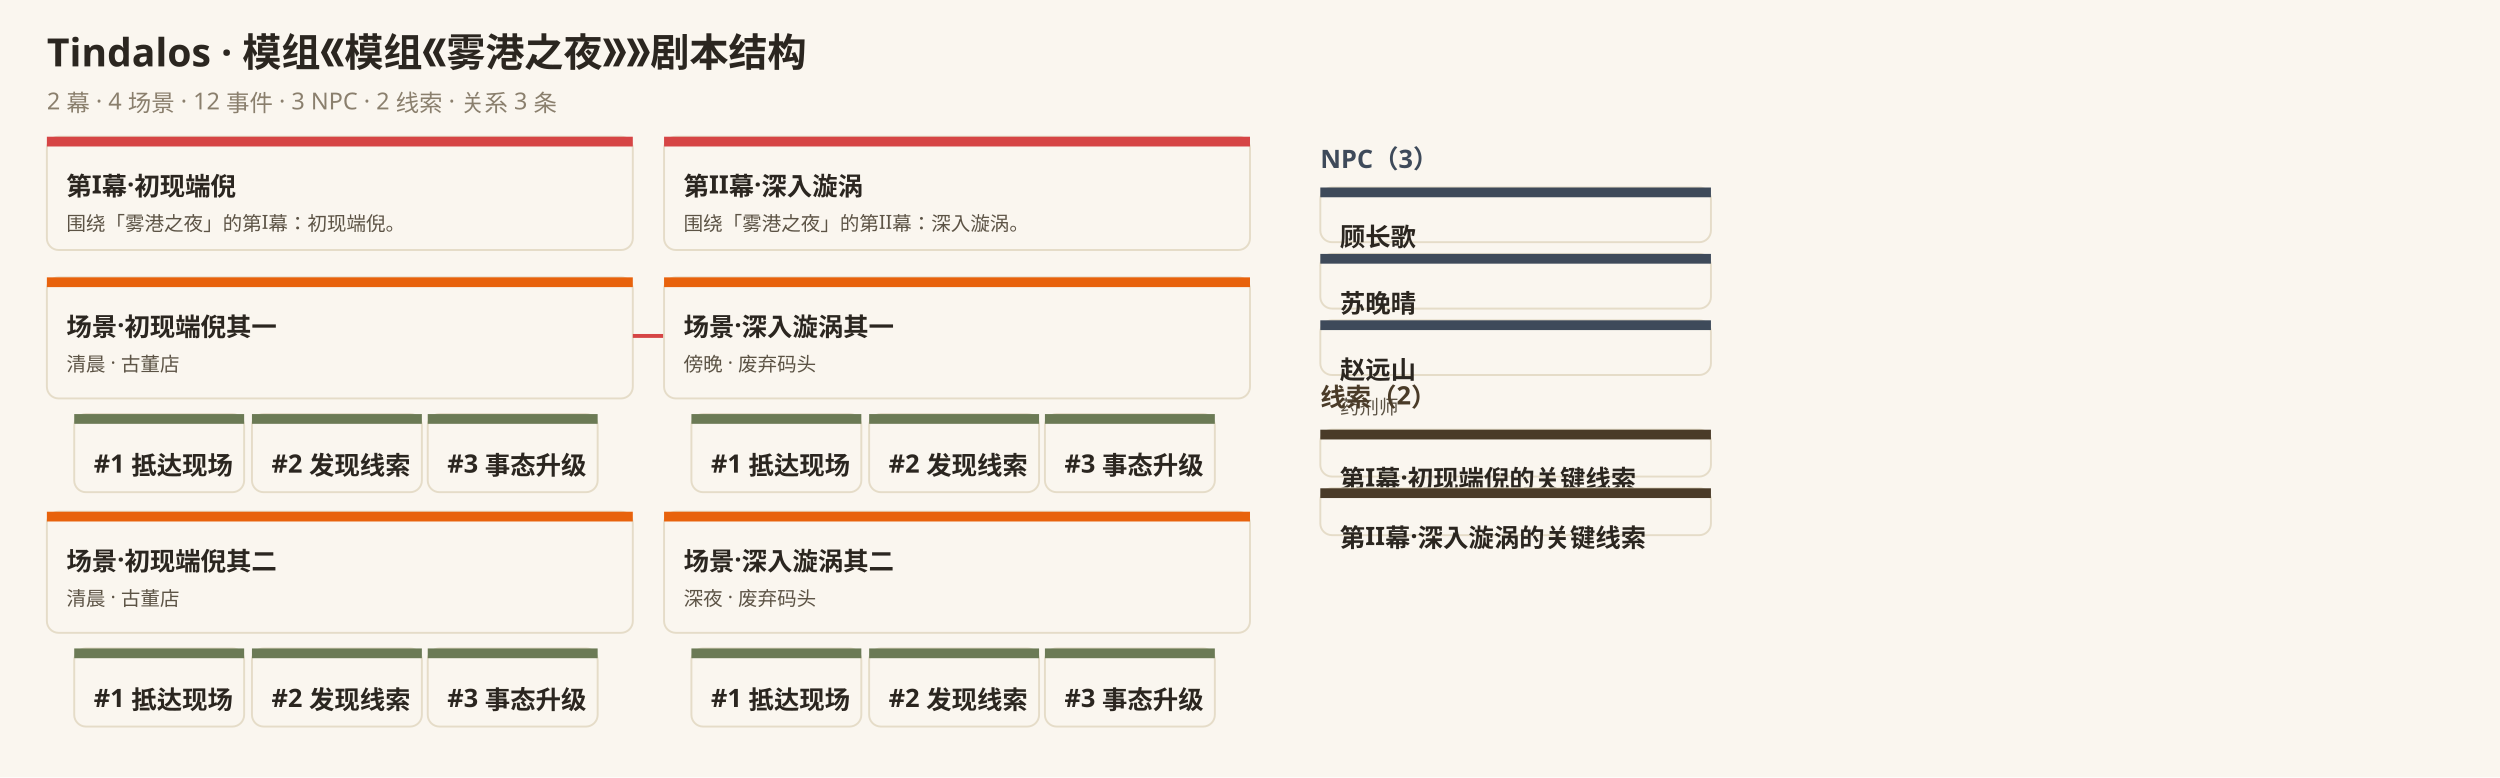
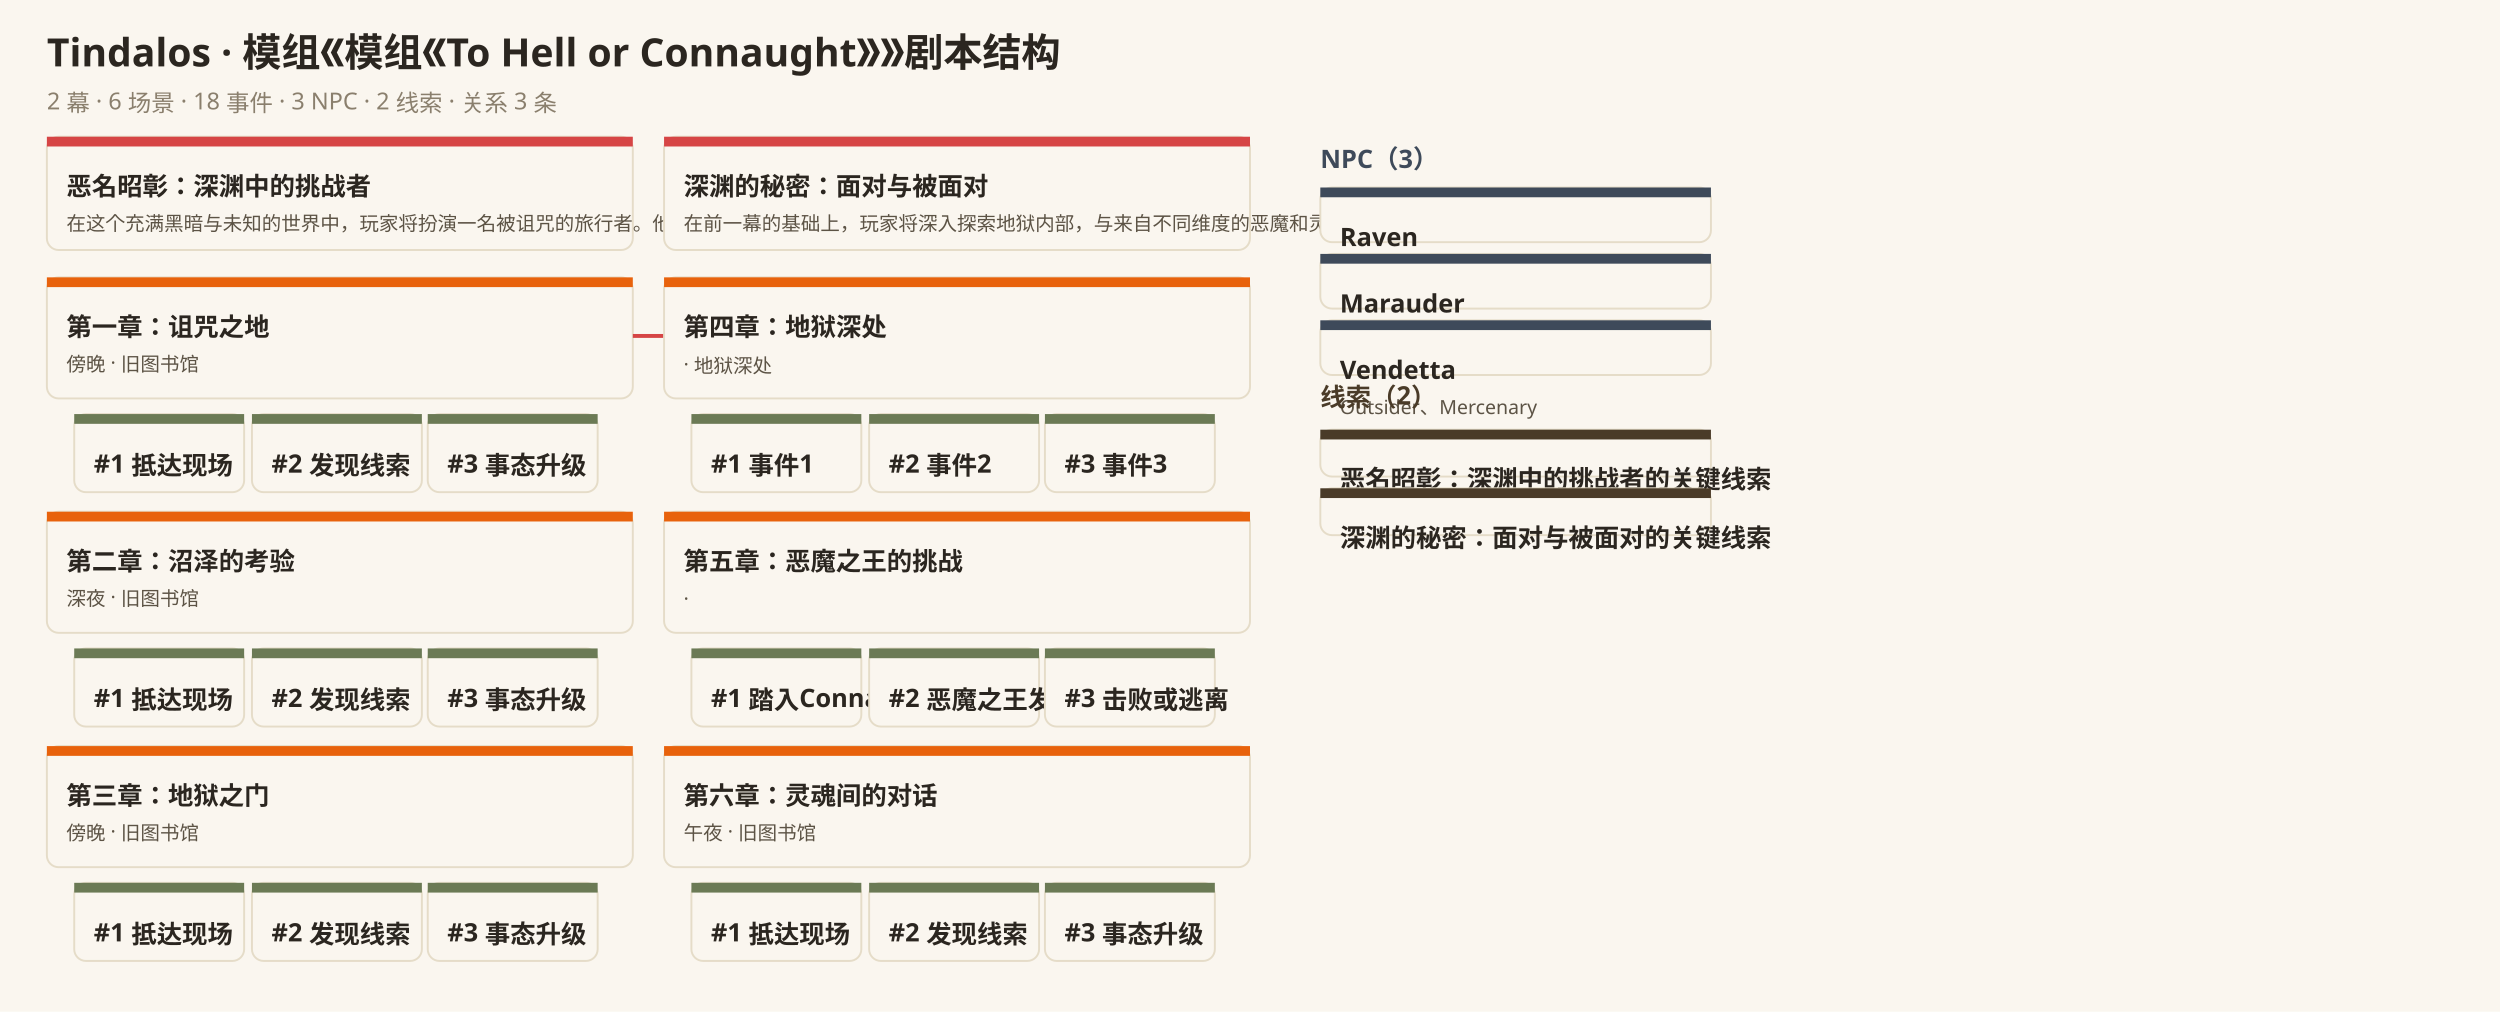
- <svg xmlns="http://www.w3.org/2000/svg" viewBox="0 0 1280 398" font-family="sans-serif">
-   <rect width="1280" height="398" fill="#FAF6EF" />
-   <text x="24" y="34" font-size="20" font-weight="800" fill="#2B2620" font-family="Century Gothic, sans-serif">Tindalos · 模组《模组《雾港之夜》》剧本结构</text>
-   <text x="24" y="56" font-size="12" fill="#8A7F6D">2 幕 · 4 场景 · 12 事件 · 3 NPC · 2 线索 · 关系 3 条</text>
+ <svg xmlns="http://www.w3.org/2000/svg" viewBox="0 0 1280 518" font-family="sans-serif">
+   <rect width="1280" height="518" fill="#FAF6EF" />
+   <text x="24" y="34" font-size="20" font-weight="800" fill="#2B2620" font-family="Century Gothic, sans-serif">Tindalos · 模组《模组《To Hell or Connaught》》剧本结构</text>
+   <text x="24" y="56" font-size="12" fill="#8A7F6D">2 幕 · 6 场景 · 18 事件 · 3 NPC · 2 线索 · 关系 3 条</text>
  <rect x="24" y="70" width="300" height="58" rx="6" fill="#FAF6EF" stroke="#E5DCC8" stroke-width="1" />
  <rect x="24" y="70" width="300" height="5" fill="#D64545" />
-   <text x="34" y="100" font-size="13" font-weight="700" fill="#2B2620" font-family="Century Gothic, sans-serif">第I幕·初现端倪</text>
-   <text x="34" y="118" font-size="10" fill="#5C5345" font-family="sans-serif">围绕「雾港之夜」的第I幕：初现端倪。</text>
+   <text x="34" y="100" font-size="13" font-weight="700" fill="#2B2620" font-family="Century Gothic, sans-serif">恶名昭彰：深渊中的挑战者</text>
+   <text x="34" y="118" font-size="10" fill="#5C5345" font-family="sans-serif">在这个充满黑暗与未知的世界中，玩家将扮演一名被诅咒的旅行者。他们必须</text>
  <rect x="24" y="142" width="300" height="62" rx="6" fill="#FAF6EF" stroke="#E5DCC8" stroke-width="1" />
  <rect x="24" y="142" width="300" height="5" fill="#E8620C" />
-   <text x="34" y="172" font-size="13" font-weight="700" fill="#2B2620" font-family="Century Gothic, sans-serif">场景·初现端倪其一</text>
-   <text x="34" y="190" font-size="10" fill="#5C5345" font-family="sans-serif">清晨 · 古董店</text>
+   <text x="34" y="172" font-size="13" font-weight="700" fill="#2B2620" font-family="Century Gothic, sans-serif">第一章：诅咒之地</text>
+   <text x="34" y="190" font-size="10" fill="#5C5345" font-family="sans-serif">傍晚 · 旧图书馆</text>
  <rect x="38" y="212" width="87" height="40" rx="6" fill="#FAF6EF" stroke="#E5DCC8" stroke-width="1" />
  <rect x="38" y="212" width="87" height="5" fill="#6B7A55" />
  <text x="48" y="242" font-size="13" font-weight="700" fill="#2B2620" font-family="Century Gothic, sans-serif">#1 抵达现场</text>
  <rect x="129" y="212" width="87" height="40" rx="6" fill="#FAF6EF" stroke="#E5DCC8" stroke-width="1" />
  <rect x="129" y="212" width="87" height="5" fill="#6B7A55" />
  <text x="139" y="242" font-size="13" font-weight="700" fill="#2B2620" font-family="Century Gothic, sans-serif">#2 发现线索</text>
  <rect x="219" y="212" width="87" height="40" rx="6" fill="#FAF6EF" stroke="#E5DCC8" stroke-width="1" />
  <rect x="219" y="212" width="87" height="5" fill="#6B7A55" />
  <text x="229" y="242" font-size="13" font-weight="700" fill="#2B2620" font-family="Century Gothic, sans-serif">#3 事态升级</text>
  <line x1="324" y1="172" x2="340" y2="172" stroke="#D64545" stroke-width="2" />
  <rect x="24" y="262" width="300" height="62" rx="6" fill="#FAF6EF" stroke="#E5DCC8" stroke-width="1" />
  <rect x="24" y="262" width="300" height="5" fill="#E8620C" />
-   <text x="34" y="292" font-size="13" font-weight="700" fill="#2B2620" font-family="Century Gothic, sans-serif">场景·初现端倪其二</text>
-   <text x="34" y="310" font-size="10" fill="#5C5345" font-family="sans-serif">清晨 · 古董店</text>
+   <text x="34" y="292" font-size="13" font-weight="700" fill="#2B2620" font-family="Century Gothic, sans-serif">第二章：沼泽的考验</text>
+   <text x="34" y="310" font-size="10" fill="#5C5345" font-family="sans-serif">深夜 · 旧图书馆</text>
  <rect x="38" y="332" width="87" height="40" rx="6" fill="#FAF6EF" stroke="#E5DCC8" stroke-width="1" />
  <rect x="38" y="332" width="87" height="5" fill="#6B7A55" />
  <text x="48" y="362" font-size="13" font-weight="700" fill="#2B2620" font-family="Century Gothic, sans-serif">#1 抵达现场</text>
  <rect x="129" y="332" width="87" height="40" rx="6" fill="#FAF6EF" stroke="#E5DCC8" stroke-width="1" />
  <rect x="129" y="332" width="87" height="5" fill="#6B7A55" />
  <text x="139" y="362" font-size="13" font-weight="700" fill="#2B2620" font-family="Century Gothic, sans-serif">#2 发现线索</text>
  <rect x="219" y="332" width="87" height="40" rx="6" fill="#FAF6EF" stroke="#E5DCC8" stroke-width="1" />
  <rect x="219" y="332" width="87" height="5" fill="#6B7A55" />
  <text x="229" y="362" font-size="13" font-weight="700" fill="#2B2620" font-family="Century Gothic, sans-serif">#3 事态升级</text>
+   <rect x="24" y="382" width="300" height="62" rx="6" fill="#FAF6EF" stroke="#E5DCC8" stroke-width="1" />
+   <rect x="24" y="382" width="300" height="5" fill="#E8620C" />
+   <text x="34" y="412" font-size="13" font-weight="700" fill="#2B2620" font-family="Century Gothic, sans-serif">第三章：地狱之门</text>
+   <text x="34" y="430" font-size="10" fill="#5C5345" font-family="sans-serif">傍晚 · 旧图书馆</text>
+   <rect x="38" y="452" width="87" height="40" rx="6" fill="#FAF6EF" stroke="#E5DCC8" stroke-width="1" />
+   <rect x="38" y="452" width="87" height="5" fill="#6B7A55" />
+   <text x="48" y="482" font-size="13" font-weight="700" fill="#2B2620" font-family="Century Gothic, sans-serif">#1 抵达现场</text>
+   <rect x="129" y="452" width="87" height="40" rx="6" fill="#FAF6EF" stroke="#E5DCC8" stroke-width="1" />
+   <rect x="129" y="452" width="87" height="5" fill="#6B7A55" />
+   <text x="139" y="482" font-size="13" font-weight="700" fill="#2B2620" font-family="Century Gothic, sans-serif">#2 发现线索</text>
+   <rect x="219" y="452" width="87" height="40" rx="6" fill="#FAF6EF" stroke="#E5DCC8" stroke-width="1" />
+   <rect x="219" y="452" width="87" height="5" fill="#6B7A55" />
+   <text x="229" y="482" font-size="13" font-weight="700" fill="#2B2620" font-family="Century Gothic, sans-serif">#3 事态升级</text>
  <rect x="340" y="70" width="300" height="58" rx="6" fill="#FAF6EF" stroke="#E5DCC8" stroke-width="1" />
  <rect x="340" y="70" width="300" height="5" fill="#D64545" />
-   <text x="350" y="100" font-size="13" font-weight="700" fill="#2B2620" font-family="Century Gothic, sans-serif">第II幕·深入漩涡</text>
-   <text x="350" y="118" font-size="10" fill="#5C5345" font-family="sans-serif">围绕「雾港之夜」的第II幕：深入漩涡。</text>
+   <text x="350" y="100" font-size="13" font-weight="700" fill="#2B2620" font-family="Century Gothic, sans-serif">深渊的秘密：面对与被面对</text>
+   <text x="350" y="118" font-size="10" fill="#5C5345" font-family="sans-serif">在前一幕的基础上，玩家将深入探索地狱内部，与来自不同维度的恶魔和灵魂</text>
  <rect x="340" y="142" width="300" height="62" rx="6" fill="#FAF6EF" stroke="#E5DCC8" stroke-width="1" />
  <rect x="340" y="142" width="300" height="5" fill="#E8620C" />
-   <text x="350" y="172" font-size="13" font-weight="700" fill="#2B2620" font-family="Century Gothic, sans-serif">场景·深入漩涡其一</text>
-   <text x="350" y="190" font-size="10" fill="#5C5345" font-family="sans-serif">傍晚 · 废弃码头</text>
+   <text x="350" y="172" font-size="13" font-weight="700" fill="#2B2620" font-family="Century Gothic, sans-serif">第四章：地狱深处</text>
+   <text x="350" y="190" font-size="10" fill="#5C5345" font-family="sans-serif"> · 地狱深处</text>
  <rect x="354" y="212" width="87" height="40" rx="6" fill="#FAF6EF" stroke="#E5DCC8" stroke-width="1" />
  <rect x="354" y="212" width="87" height="5" fill="#6B7A55" />
-   <text x="364" y="242" font-size="13" font-weight="700" fill="#2B2620" font-family="Century Gothic, sans-serif">#1 抵达现场</text>
+   <text x="364" y="242" font-size="13" font-weight="700" fill="#2B2620" font-family="Century Gothic, sans-serif">#1 事件1</text>
  <rect x="445" y="212" width="87" height="40" rx="6" fill="#FAF6EF" stroke="#E5DCC8" stroke-width="1" />
  <rect x="445" y="212" width="87" height="5" fill="#6B7A55" />
-   <text x="455" y="242" font-size="13" font-weight="700" fill="#2B2620" font-family="Century Gothic, sans-serif">#2 发现线索</text>
+   <text x="455" y="242" font-size="13" font-weight="700" fill="#2B2620" font-family="Century Gothic, sans-serif">#2 事件2</text>
  <rect x="535" y="212" width="87" height="40" rx="6" fill="#FAF6EF" stroke="#E5DCC8" stroke-width="1" />
  <rect x="535" y="212" width="87" height="5" fill="#6B7A55" />
-   <text x="545" y="242" font-size="13" font-weight="700" fill="#2B2620" font-family="Century Gothic, sans-serif">#3 事态升级</text>
+   <text x="545" y="242" font-size="13" font-weight="700" fill="#2B2620" font-family="Century Gothic, sans-serif">#3 事件3</text>
  <rect x="340" y="262" width="300" height="62" rx="6" fill="#FAF6EF" stroke="#E5DCC8" stroke-width="1" />
  <rect x="340" y="262" width="300" height="5" fill="#E8620C" />
-   <text x="350" y="292" font-size="13" font-weight="700" fill="#2B2620" font-family="Century Gothic, sans-serif">场景·深入漩涡其二</text>
-   <text x="350" y="310" font-size="10" fill="#5C5345" font-family="sans-serif">深夜 · 废弃码头</text>
+   <text x="350" y="292" font-size="13" font-weight="700" fill="#2B2620" font-family="Century Gothic, sans-serif">第五章：恶魔之王的挑战</text>
+   <text x="350" y="310" font-size="10" fill="#5C5345" font-family="sans-serif"> · </text>
  <rect x="354" y="332" width="87" height="40" rx="6" fill="#FAF6EF" stroke="#E5DCC8" stroke-width="1" />
  <rect x="354" y="332" width="87" height="5" fill="#6B7A55" />
-   <text x="364" y="362" font-size="13" font-weight="700" fill="#2B2620" font-family="Century Gothic, sans-serif">#1 抵达现场</text>
+   <text x="364" y="362" font-size="13" font-weight="700" fill="#2B2620" font-family="Century Gothic, sans-serif">#1 踏入Connaugh</text>
  <rect x="445" y="332" width="87" height="40" rx="6" fill="#FAF6EF" stroke="#E5DCC8" stroke-width="1" />
  <rect x="445" y="332" width="87" height="5" fill="#6B7A55" />
-   <text x="455" y="362" font-size="13" font-weight="700" fill="#2B2620" font-family="Century Gothic, sans-serif">#2 发现线索</text>
+   <text x="455" y="362" font-size="13" font-weight="700" fill="#2B2620" font-family="Century Gothic, sans-serif">#2 恶魔之王发起挑战</text>
  <rect x="535" y="332" width="87" height="40" rx="6" fill="#FAF6EF" stroke="#E5DCC8" stroke-width="1" />
  <rect x="535" y="332" width="87" height="5" fill="#6B7A55" />
-   <text x="545" y="362" font-size="13" font-weight="700" fill="#2B2620" font-family="Century Gothic, sans-serif">#3 事态升级</text>
+   <text x="545" y="362" font-size="13" font-weight="700" fill="#2B2620" font-family="Century Gothic, sans-serif">#3 击败或逃离</text>
+   <rect x="340" y="382" width="300" height="62" rx="6" fill="#FAF6EF" stroke="#E5DCC8" stroke-width="1" />
+   <rect x="340" y="382" width="300" height="5" fill="#E8620C" />
+   <text x="350" y="412" font-size="13" font-weight="700" fill="#2B2620" font-family="Century Gothic, sans-serif">第六章：灵魂间的对话</text>
+   <text x="350" y="430" font-size="10" fill="#5C5345" font-family="sans-serif">午夜 · 旧图书馆</text>
+   <rect x="354" y="452" width="87" height="40" rx="6" fill="#FAF6EF" stroke="#E5DCC8" stroke-width="1" />
+   <rect x="354" y="452" width="87" height="5" fill="#6B7A55" />
+   <text x="364" y="482" font-size="13" font-weight="700" fill="#2B2620" font-family="Century Gothic, sans-serif">#1 抵达现场</text>
+   <rect x="445" y="452" width="87" height="40" rx="6" fill="#FAF6EF" stroke="#E5DCC8" stroke-width="1" />
+   <rect x="445" y="452" width="87" height="5" fill="#6B7A55" />
+   <text x="455" y="482" font-size="13" font-weight="700" fill="#2B2620" font-family="Century Gothic, sans-serif">#2 发现线索</text>
+   <rect x="535" y="452" width="87" height="40" rx="6" fill="#FAF6EF" stroke="#E5DCC8" stroke-width="1" />
+   <rect x="535" y="452" width="87" height="5" fill="#6B7A55" />
+   <text x="545" y="482" font-size="13" font-weight="700" fill="#2B2620" font-family="Century Gothic, sans-serif">#3 事态升级</text>
  <text x="676" y="86" font-size="13" font-weight="800" fill="#3E4A5A">NPC（3）</text>
  <rect x="676" y="96" width="200" height="28" rx="6" fill="#FAF6EF" stroke="#E5DCC8" stroke-width="1" />
  <rect x="676" y="96" width="200" height="5" fill="#3E4A5A" />
-   <text x="686" y="126" font-size="13" font-weight="700" fill="#2B2620" font-family="Century Gothic, sans-serif">顾长歌</text>
-   <text x="686" y="144" font-size="10" fill="#5C5345" font-family="sans-serif">调查员</text>
+   <text x="686" y="126" font-size="13" font-weight="700" fill="#2B2620" font-family="Century Gothic, sans-serif">Raven</text>
+   <text x="686" y="144" font-size="10" fill="#5C5345" font-family="sans-serif">Vengeful Ghost、Gambler</text>
  <rect x="676" y="130" width="200" height="28" rx="6" fill="#FAF6EF" stroke="#E5DCC8" stroke-width="1" />
  <rect x="676" y="130" width="200" height="5" fill="#3E4A5A" />
-   <text x="686" y="160" font-size="13" font-weight="700" fill="#2B2620" font-family="Century Gothic, sans-serif">苏晚晴</text>
-   <text x="686" y="178" font-size="10" fill="#5C5345" font-family="sans-serif">记者</text>
+   <text x="686" y="160" font-size="13" font-weight="700" fill="#2B2620" font-family="Century Gothic, sans-serif">Marauder</text>
+   <text x="686" y="178" font-size="10" fill="#5C5345" font-family="sans-serif">Vigilante、Violent</text>
  <rect x="676" y="164" width="200" height="28" rx="6" fill="#FAF6EF" stroke="#E5DCC8" stroke-width="1" />
  <rect x="676" y="164" width="200" height="5" fill="#3E4A5A" />
-   <text x="686" y="194" font-size="13" font-weight="700" fill="#2B2620" font-family="Century Gothic, sans-serif">赵远山</text>
-   <text x="686" y="212" font-size="10" fill="#5C5345" font-family="sans-serif">药剂师</text>
+   <text x="686" y="194" font-size="13" font-weight="700" fill="#2B2620" font-family="Century Gothic, sans-serif">Vendetta</text>
+   <text x="686" y="212" font-size="10" fill="#5C5345" font-family="sans-serif">Outsider、Mercenary</text>
  <text x="676" y="208" font-size="13" font-weight="800" fill="#4A3B28">线索（2）</text>
  <rect x="676" y="220" width="200" height="24" rx="6" fill="#FAF6EF" stroke="#E5DCC8" stroke-width="1" />
  <rect x="676" y="220" width="200" height="5" fill="#4A3B28" />
-   <text x="686" y="250" font-size="13" font-weight="700" fill="#2B2620" font-family="Century Gothic, sans-serif">第I幕·初现端倪的关键线索</text>
+   <text x="686" y="250" font-size="13" font-weight="700" fill="#2B2620" font-family="Century Gothic, sans-serif">恶名昭彰：深渊中的挑战者的关键线索</text>
  <rect x="676" y="250" width="200" height="24" rx="6" fill="#FAF6EF" stroke="#E5DCC8" stroke-width="1" />
  <rect x="676" y="250" width="200" height="5" fill="#4A3B28" />
-   <text x="686" y="280" font-size="13" font-weight="700" fill="#2B2620" font-family="Century Gothic, sans-serif">第II幕·深入漩涡的关键线索</text>
+   <text x="686" y="280" font-size="13" font-weight="700" fill="#2B2620" font-family="Century Gothic, sans-serif">深渊的秘密：面对与被面对的关键线索</text>
</svg>
